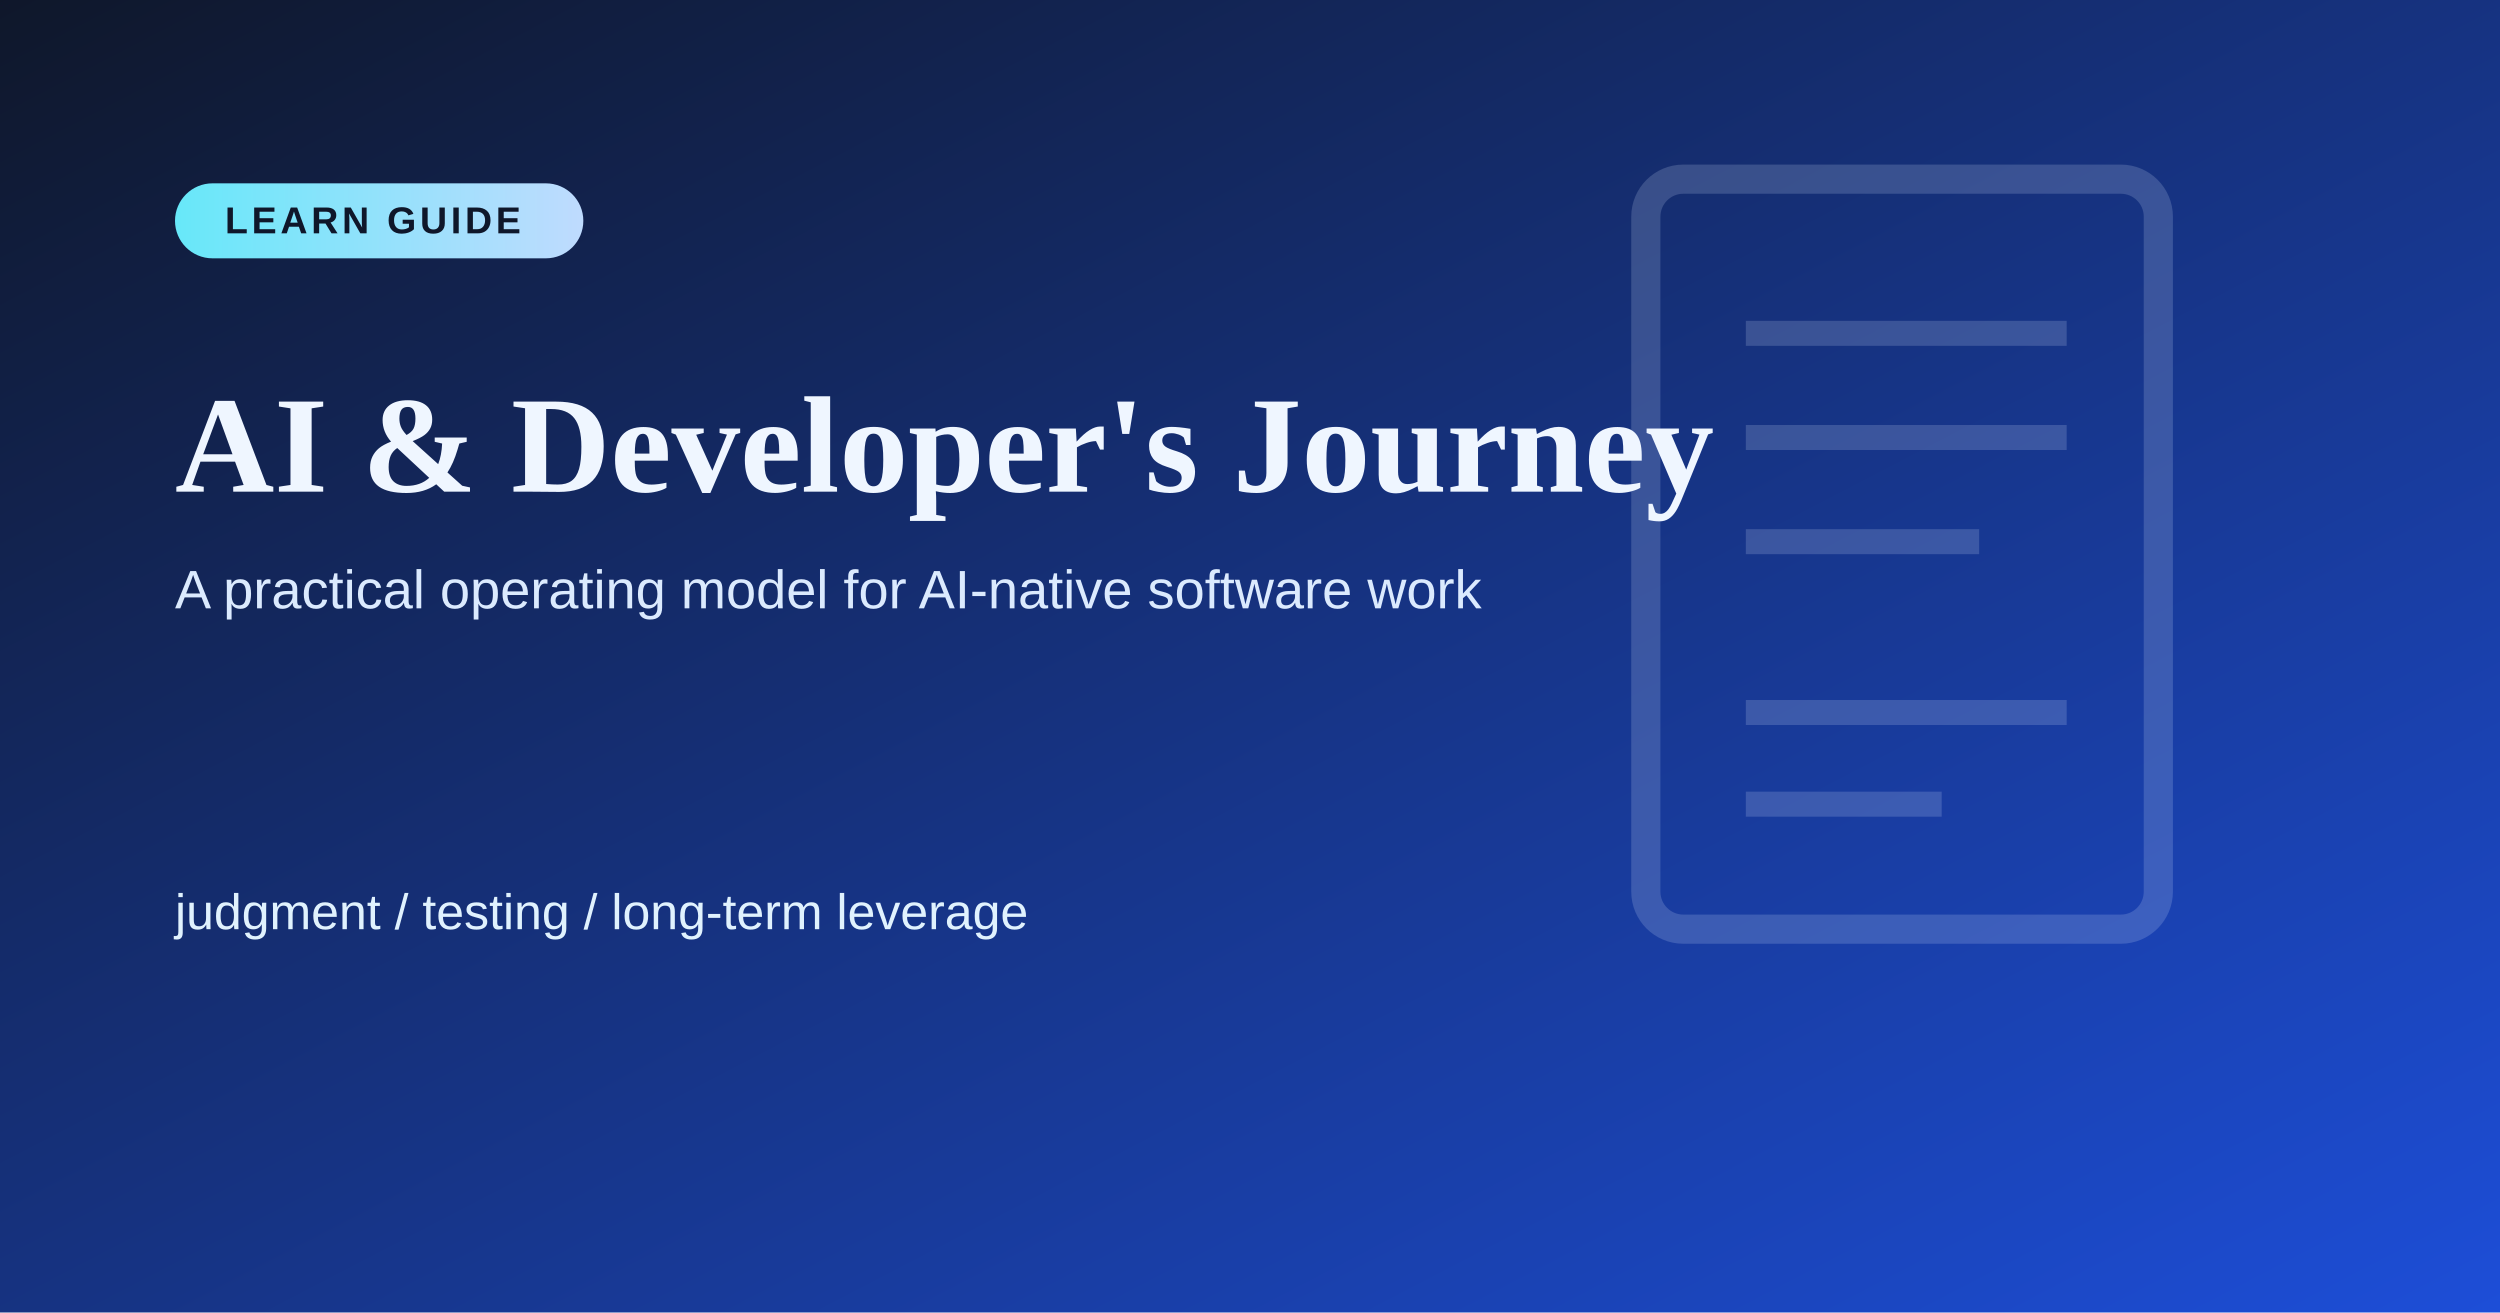
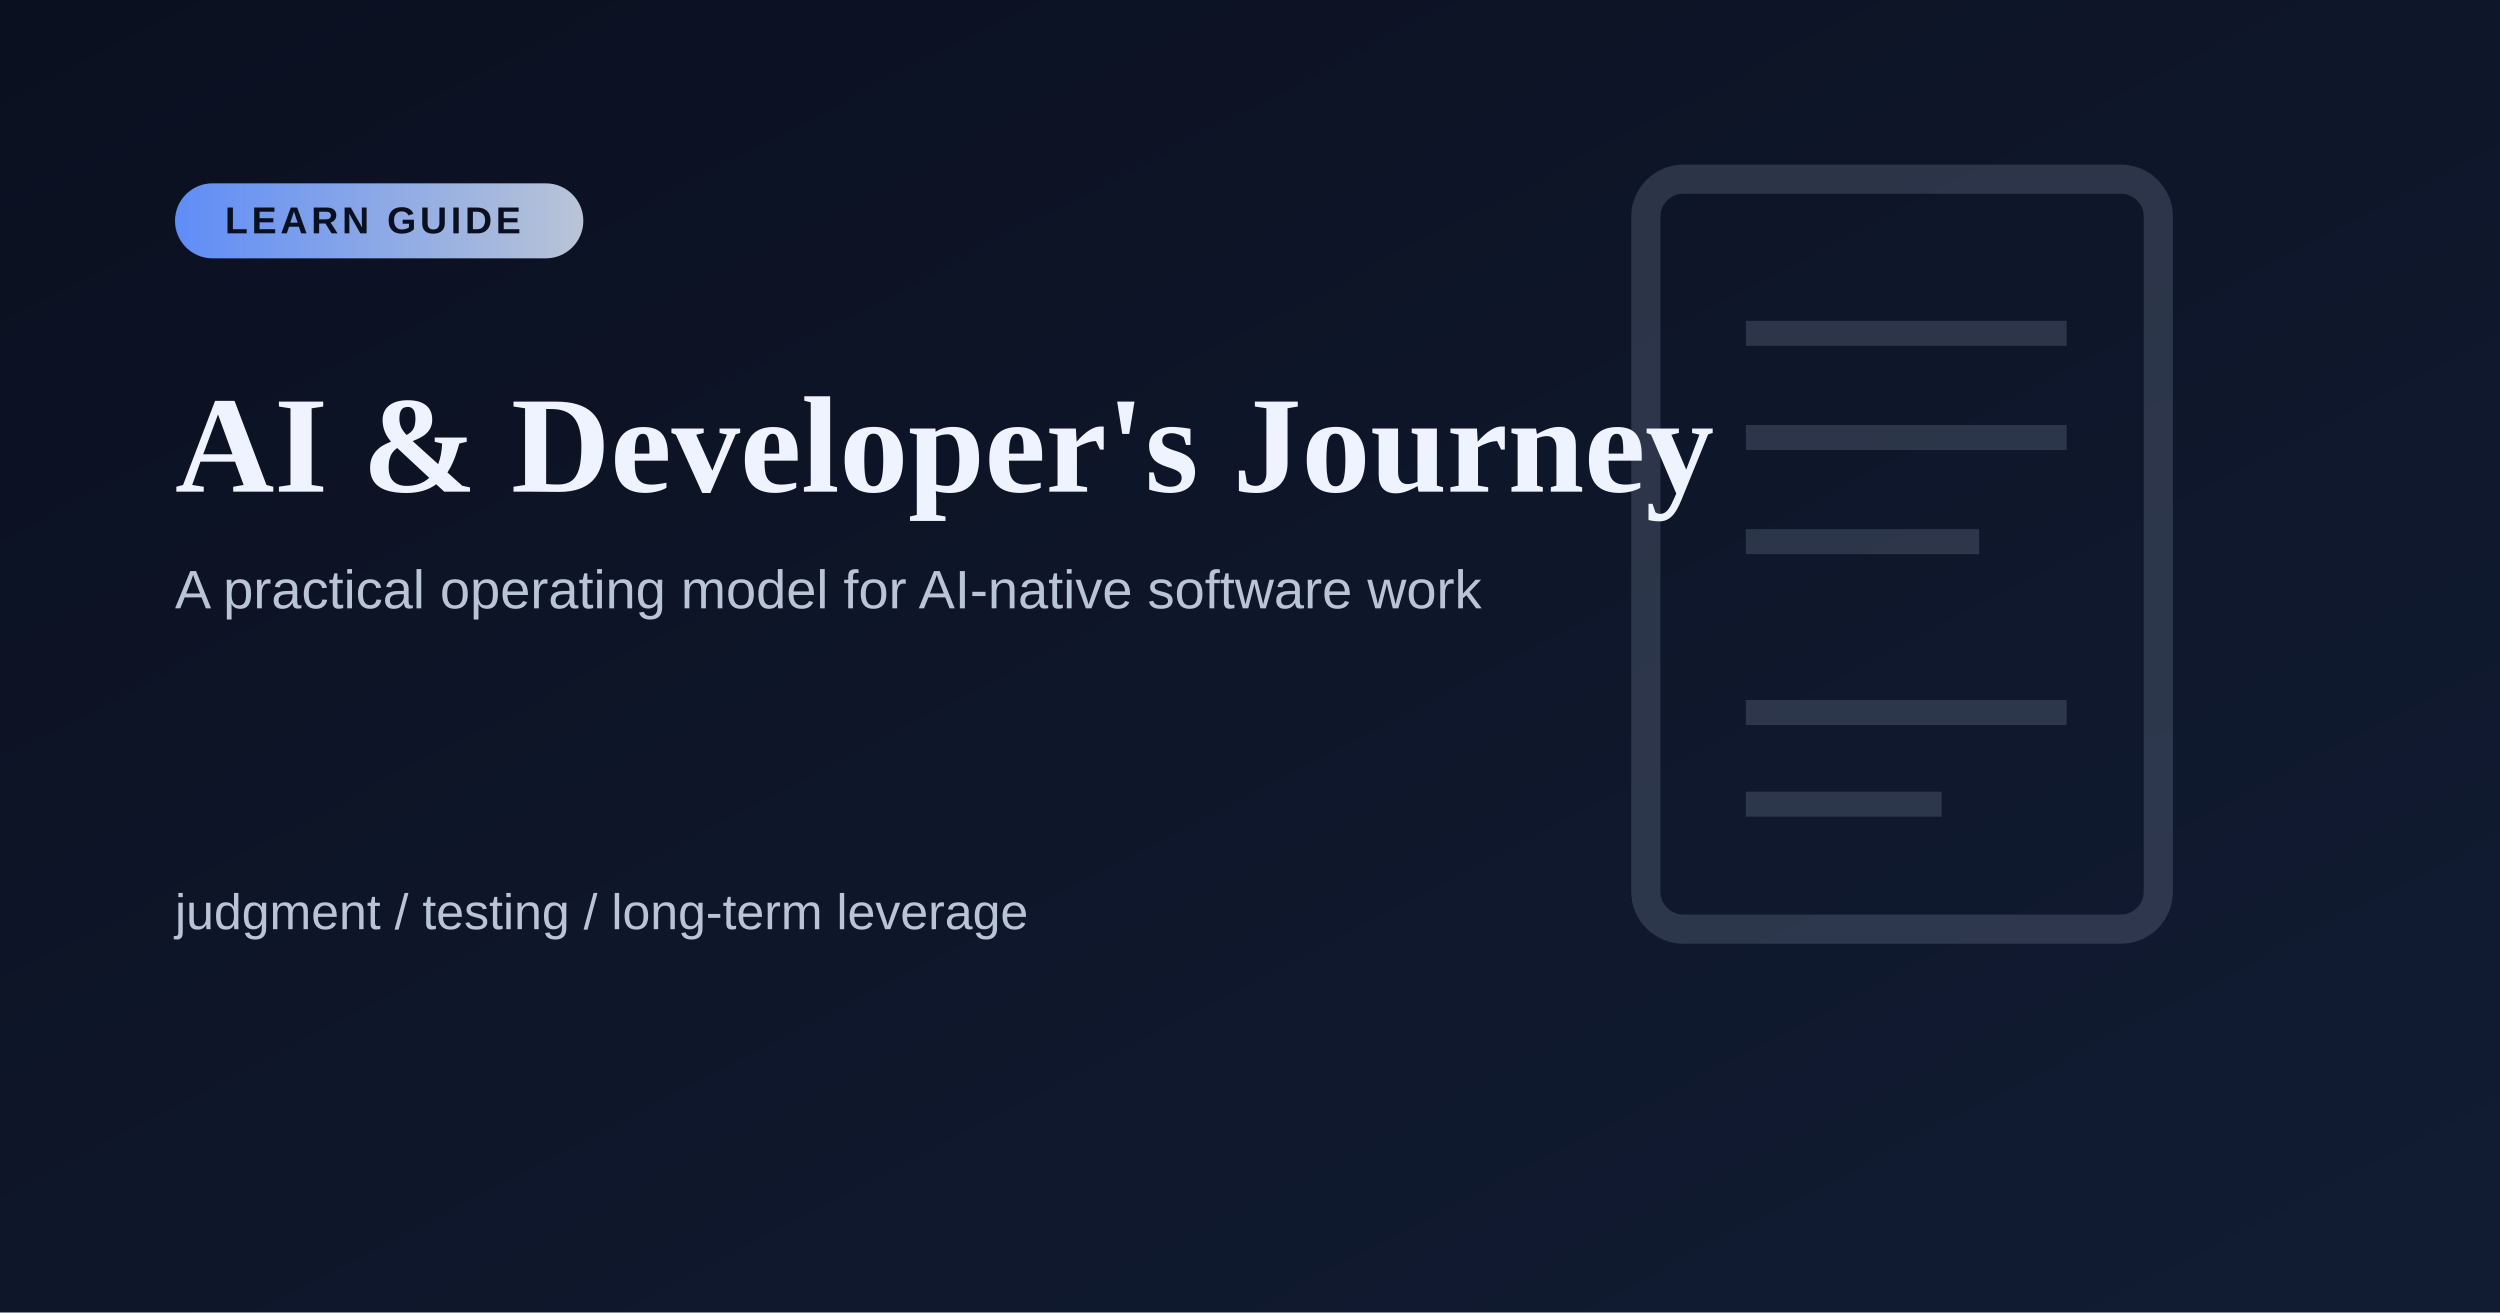
<svg xmlns="http://www.w3.org/2000/svg" viewBox="0 0 1200 630" role="img" aria-labelledby="title desc">
  <defs>
    <linearGradient id="bg" x1="0" y1="0" x2="1" y2="1">
-       <stop offset="0%" stop-color="#0f172a" />
-       <stop offset="100%" stop-color="#1d4ed8" />
+       <stop offset="0%" stop-color="#0b1020" />
+       <stop offset="100%" stop-color="#111c33" />
    </linearGradient>
    <linearGradient id="accent" x1="0" y1="0" x2="1" y2="0">
-       <stop offset="0%" stop-color="#67e8f9" />
-       <stop offset="100%" stop-color="#bfdbfe" />
+       <stop offset="0%" stop-color="#5f8df7" />
+       <stop offset="100%" stop-color="#b9c4d6" />
    </linearGradient>
  </defs>
  <rect width="1200" height="630" fill="url(#bg)" />
-   <g opacity="0.18" fill="none" stroke="#dbeafe">
+   <g opacity="0.18" fill="none" stroke="#b9c4d6">
    <rect x="790" y="86" width="246" height="360" rx="18" stroke-width="14" />
    <path d="M838 160h154M838 210h154M838 260h112M838 342h154" stroke-width="12" />
    <path d="M838 386h94" stroke-width="12" />
  </g>
  <rect x="84" y="88" width="196" height="36" rx="18" fill="url(#accent)" />
-   <text x="108" y="112" fill="#0f172a" font-size="18" font-family="Segoe UI, Arial, sans-serif" font-weight="700" letter-spacing="1.8">LEARN GUIDE</text>
-   <text x="84" y="236" fill="#eff6ff" font-size="66" font-family="Georgia, Times New Roman, serif" font-weight="700">AI &amp; Developer's Journey</text>
-   <text x="84" y="292" fill="#dbeafe" font-size="26" font-family="Segoe UI, Arial, sans-serif">A practical operating model for AI-native software work</text>
-   <text x="84" y="446" fill="#e0f2fe" font-size="24" font-family="Segoe UI, Arial, sans-serif">judgment  /  testing  /  long-term leverage</text>
+   <text x="108" y="112" fill="#0b1020" font-size="18" font-family="Segoe UI, Arial, sans-serif" font-weight="700" letter-spacing="1.8">LEARN GUIDE</text>
+   <text x="84" y="236" fill="#eef3ff" font-size="66" font-family="Georgia, Times New Roman, serif" font-weight="700">AI &amp; Developer's Journey</text>
+   <text x="84" y="292" fill="#b9c4d6" font-size="26" font-family="Segoe UI, Arial, sans-serif">A practical operating model for AI-native software work</text>
+   <text x="84" y="446" fill="#b9c4d6" font-size="24" font-family="Segoe UI, Arial, sans-serif">judgment  /  testing  /  long-term leverage</text>
</svg>
